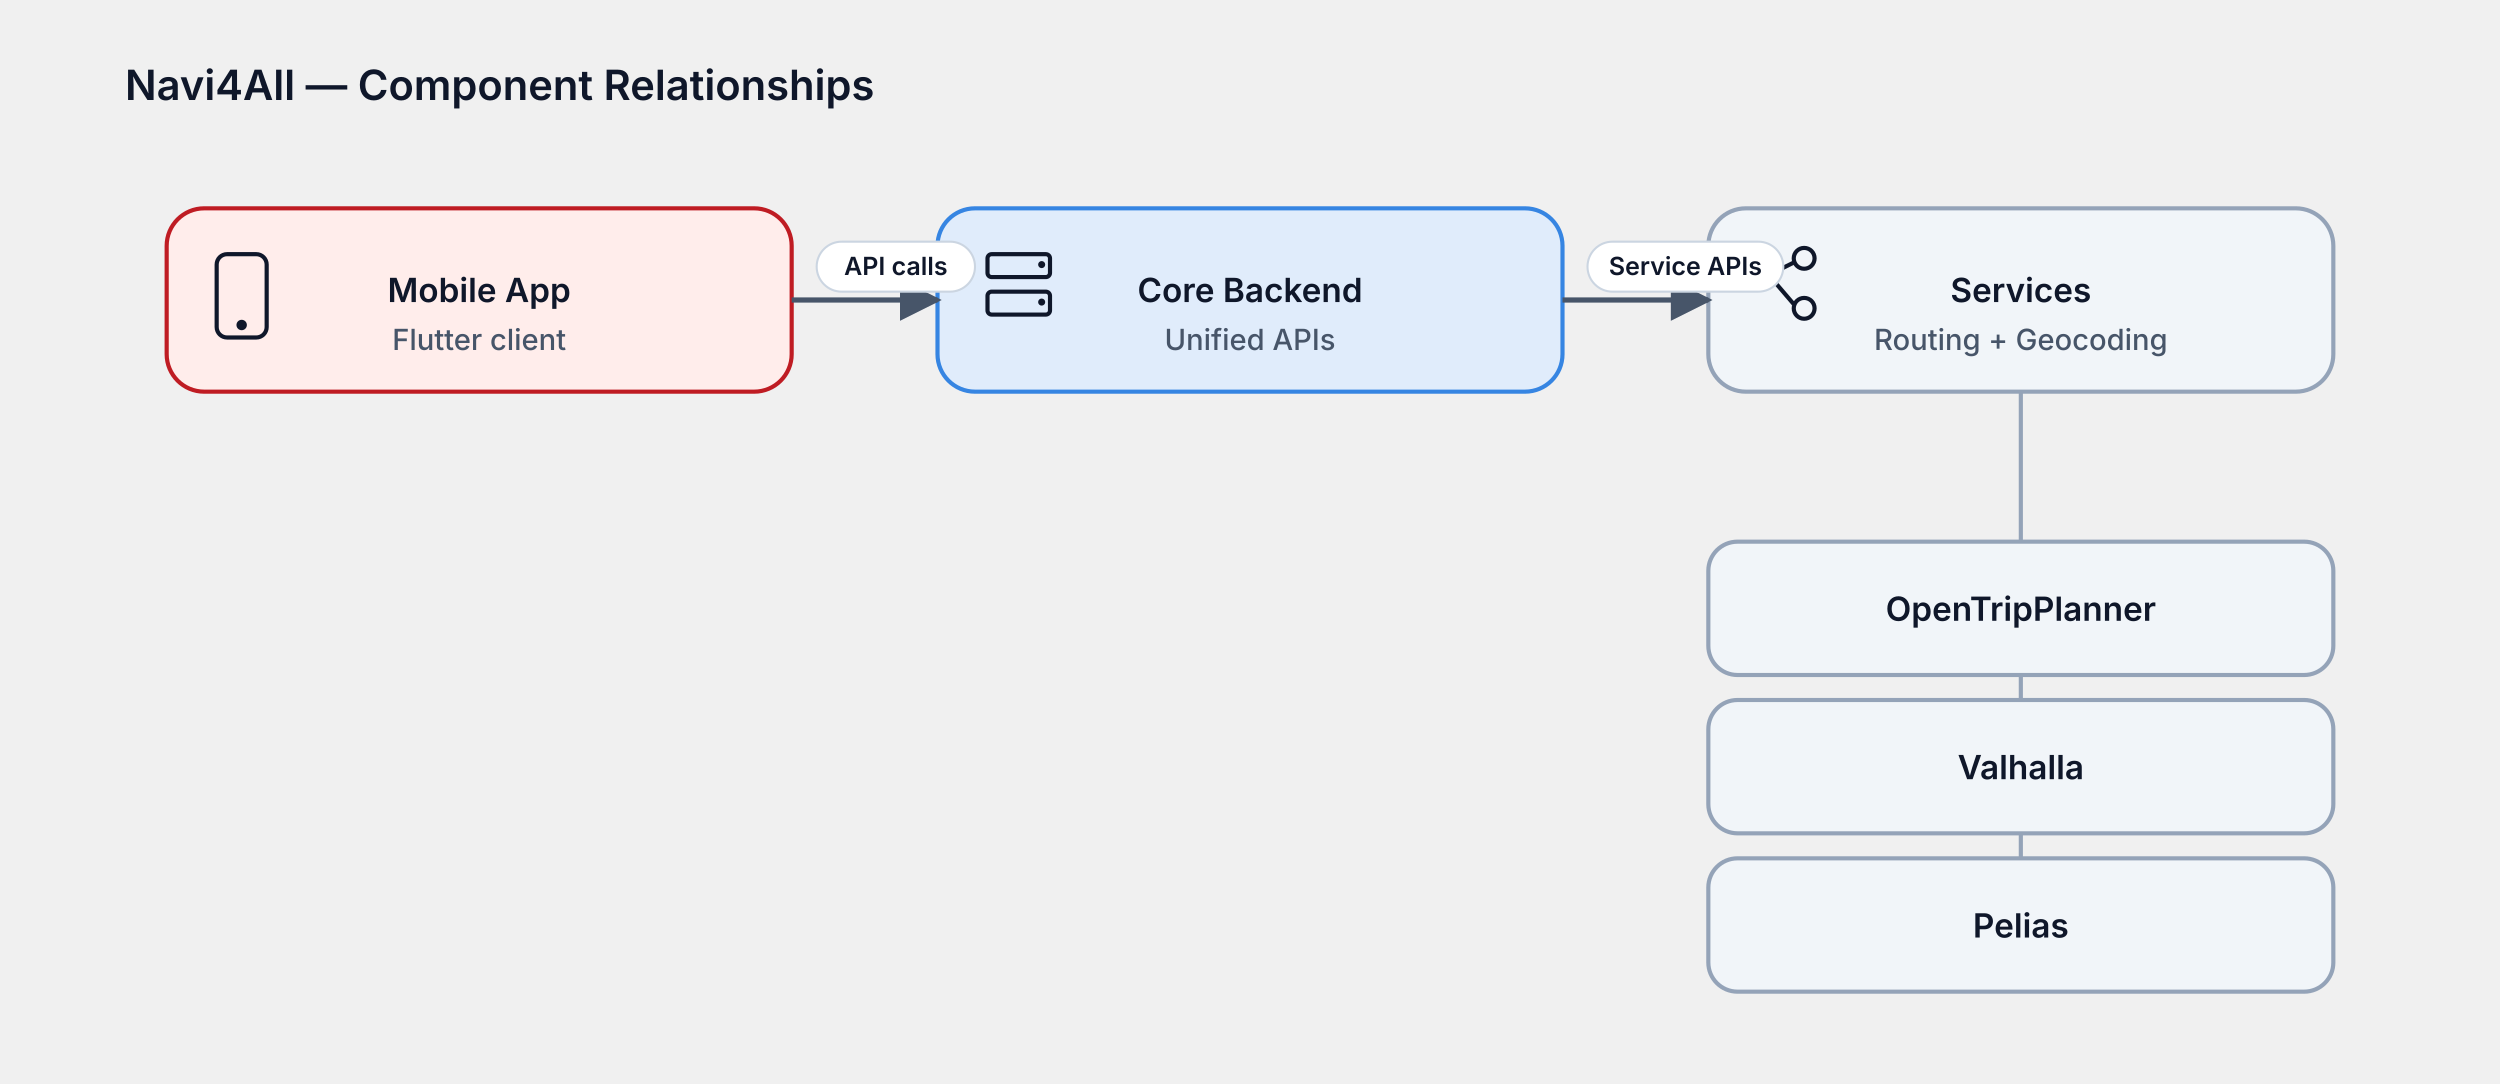
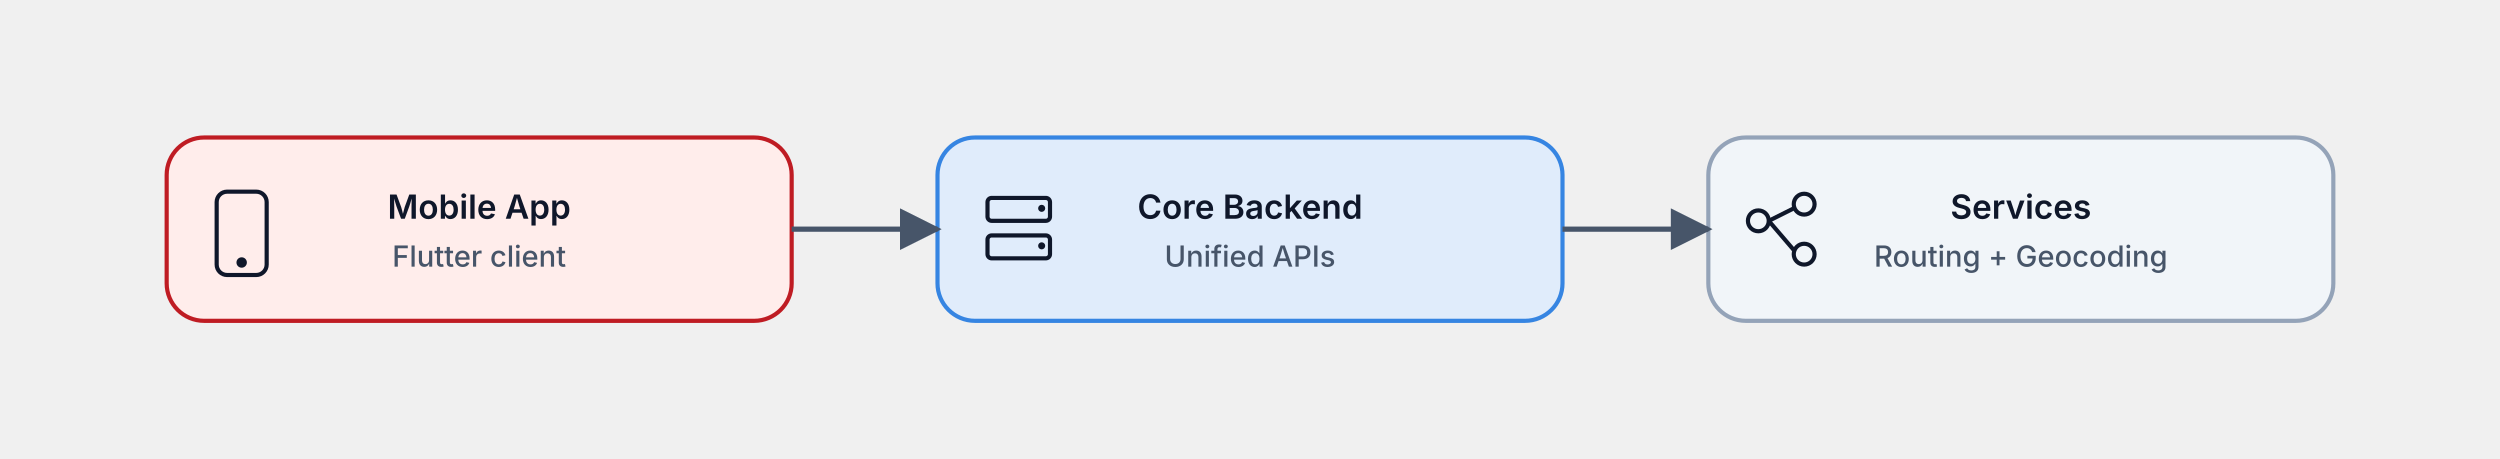
- <svg xmlns="http://www.w3.org/2000/svg" width="1200" height="520" viewBox="0 0 1200 520" fill="none">
+ <svg xmlns="http://www.w3.org/2000/svg" width="1200" height="220" viewBox="0 0 1200 220" fill="none">
  <defs>
    <style>
      .title { font: 600 20px/1.2 "Inter", "SF Pro Text", "Segoe UI", sans-serif; fill: #0F172A; }
      .label { font: 600 16px/1.2 "Inter", "SF Pro Text", "Segoe UI", sans-serif; fill: #0F172A; }
      .small { font: 500 14px/1.2 "Inter", "SF Pro Text", "Segoe UI", sans-serif; fill: #0F172A; }
      .muted { fill: #475569; }
      .node { fill: #F8FAFC; stroke: #CBD5E1; stroke-width: 2; }
      .node-backend { fill: #F8FAFC; stroke: #94A3B8; stroke-width: 2; }
      .node-ma { fill: #E0ECFB; stroke: #0F5FBD; stroke-width: 2; }
      .group-apps { fill: #FFEDEB; stroke: #BF1C23; stroke-width: 2; }
      .group-backend { fill: #E0ECFB; stroke: #3685E2; stroke-width: 2; }
      .group-services { fill: #F1F5F9; stroke: #94A3B8; stroke-width: 2; }
-       .service { fill: #F1F5F9; stroke: #94A3B8; stroke-width: 2; }
      .line { stroke: #94A3B8; stroke-width: 2; }
      .line-strong { stroke: #475569; stroke-width: 2.5; }
      .icon-stroke { stroke: #0F172A; stroke-width: 2; fill: none; }
      .icon-fill { fill: #0F172A; }
-       .label-pill { fill: #FFFFFF; stroke: #CBD5E1; stroke-width: 1; }
-       .label-text { font: 600 12px/1.2 "Inter", "SF Pro Text", "Segoe UI", sans-serif; fill: #0F172A; }
    </style>
    <marker id="arrow" viewBox="0 0 10 10" refX="9" refY="5" markerWidth="8" markerHeight="8" orient="auto-start-reverse">
      <path d="M 0 0 L 10 5 L 0 10 z" fill="#475569" />
    </marker>
  </defs>
-   <text x="60" y="48" class="title">Navi4All — Component Relationships</text>
-   <rect x="80" y="100" width="300" height="88" rx="18" class="group-apps" />
-   <text x="230" y="145" text-anchor="middle" class="label">Mobile App</text>
-   <text x="230" y="168" text-anchor="middle" class="small muted">Flutter client</text>
-   <rect x="104" y="122" width="24" height="40" rx="5" class="icon-stroke" />
-   <circle cx="116" cy="156" r="2.5" class="icon-fill" />
-   <rect x="450" y="100" width="300" height="88" rx="18" class="group-backend" />
-   <text x="600" y="145" text-anchor="middle" class="label">Core Backend</text>
-   <text x="600" y="168" text-anchor="middle" class="small muted">Unified APIs</text>
-   <rect x="474" y="122" width="30" height="11" rx="2" class="icon-stroke" />
-   <rect x="474" y="140" width="30" height="11" rx="2" class="icon-stroke" />
-   <circle cx="500" cy="127" r="1.7" class="icon-fill" />
-   <circle cx="500" cy="145" r="1.7" class="icon-fill" />
-   <rect x="820" y="100" width="300" height="88" rx="18" class="group-services" />
-   <text x="970" y="145" text-anchor="middle" class="label">Services</text>
-   <text x="970" y="168" text-anchor="middle" class="small muted">Routing + Geocoding</text>
-   <circle cx="844" cy="132" r="5" class="icon-stroke" />
-   <circle cx="866" cy="124" r="5" class="icon-stroke" />
-   <circle cx="866" cy="148" r="5" class="icon-stroke" />
-   <line x1="849" y1="132" x2="861" y2="126" class="icon-stroke" />
-   <line x1="849" y1="132" x2="861" y2="146" class="icon-stroke" />
-   <rect x="820" y="260" width="300" height="64" rx="14" class="service" />
-   <text x="970" y="298" text-anchor="middle" class="label">OpenTripPlanner</text>
-   <rect x="820" y="336" width="300" height="64" rx="14" class="service" />
-   <text x="970" y="374" text-anchor="middle" class="label">Valhalla</text>
-   <rect x="820" y="412" width="300" height="64" rx="14" class="service" />
-   <text x="970" y="450" text-anchor="middle" class="label">Pelias</text>
-   <line x1="970" y1="188" x2="970" y2="260" class="line" />
-   <line x1="970" y1="324" x2="970" y2="336" class="line" />
-   <line x1="970" y1="400" x2="970" y2="412" class="line" />
-   <line x1="380" y1="144" x2="450" y2="144" class="line-strong" marker-end="url(#arrow)" />
-   <line x1="750" y1="144" x2="820" y2="144" class="line-strong" marker-end="url(#arrow)" />
-   <rect x="392" y="116" width="76" height="24" rx="12" class="label-pill" />
-   <text x="430" y="132" text-anchor="middle" class="label-text">API calls</text>
-   <rect x="762" y="116" width="94" height="24" rx="12" class="label-pill" />
-   <text x="809" y="132" text-anchor="middle" class="label-text">Service APIs</text>
+   <rect x="80" y="66" width="300" height="88" rx="18" class="group-apps" />
+   <text x="230" y="105" text-anchor="middle" class="label">Mobile App</text>
+   <text x="230" y="128" text-anchor="middle" class="small muted">Flutter client</text>
+   <rect x="104" y="92" width="24" height="40" rx="5" class="icon-stroke" />
+   <circle cx="116" cy="126" r="2.5" class="icon-fill" />
+   <rect x="450" y="66" width="300" height="88" rx="18" class="group-backend" />
+   <text x="600" y="105" text-anchor="middle" class="label">Core Backend</text>
+   <text x="600" y="128" text-anchor="middle" class="small muted">Unified APIs</text>
+   <rect x="474" y="95" width="30" height="11" rx="2" class="icon-stroke" />
+   <rect x="474" y="113" width="30" height="11" rx="2" class="icon-stroke" />
+   <circle cx="500" cy="100" r="1.7" class="icon-fill" />
+   <circle cx="500" cy="118" r="1.7" class="icon-fill" />
+   <rect x="820" y="66" width="300" height="88" rx="18" class="group-services" />
+   <text x="970" y="105" text-anchor="middle" class="label">Services</text>
+   <text x="970" y="128" text-anchor="middle" class="small muted">Routing + Geocoding</text>
+   <circle cx="844" cy="106" r="5" class="icon-stroke" />
+   <circle cx="866" cy="98" r="5" class="icon-stroke" />
+   <circle cx="866" cy="122" r="5" class="icon-stroke" />
+   <line x1="849" y1="106" x2="861" y2="100" class="icon-stroke" />
+   <line x1="849" y1="106" x2="861" y2="120" class="icon-stroke" />
+   <line x1="380" y1="110" x2="450" y2="110" class="line-strong" marker-end="url(#arrow)" />
+   <line x1="750" y1="110" x2="820" y2="110" class="line-strong" marker-end="url(#arrow)" />
</svg>
